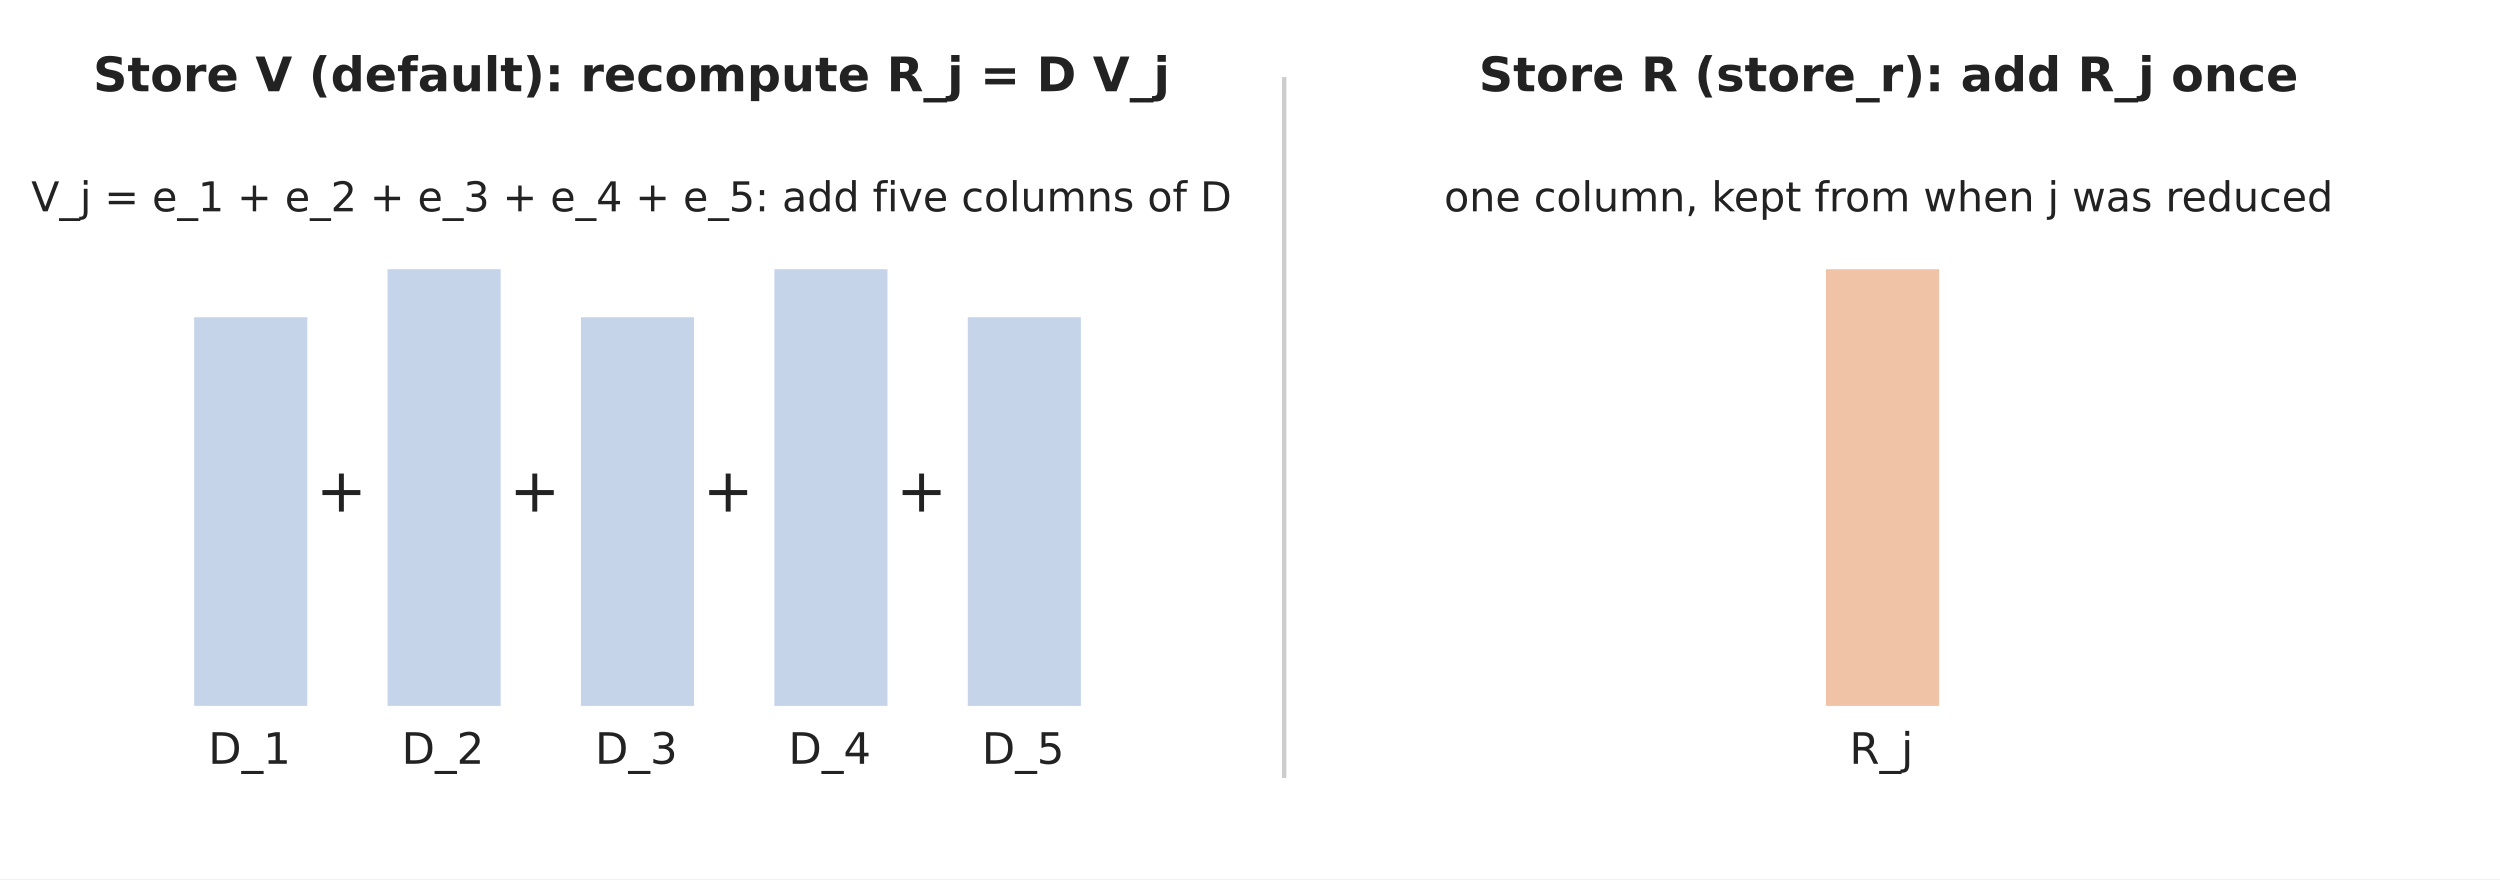
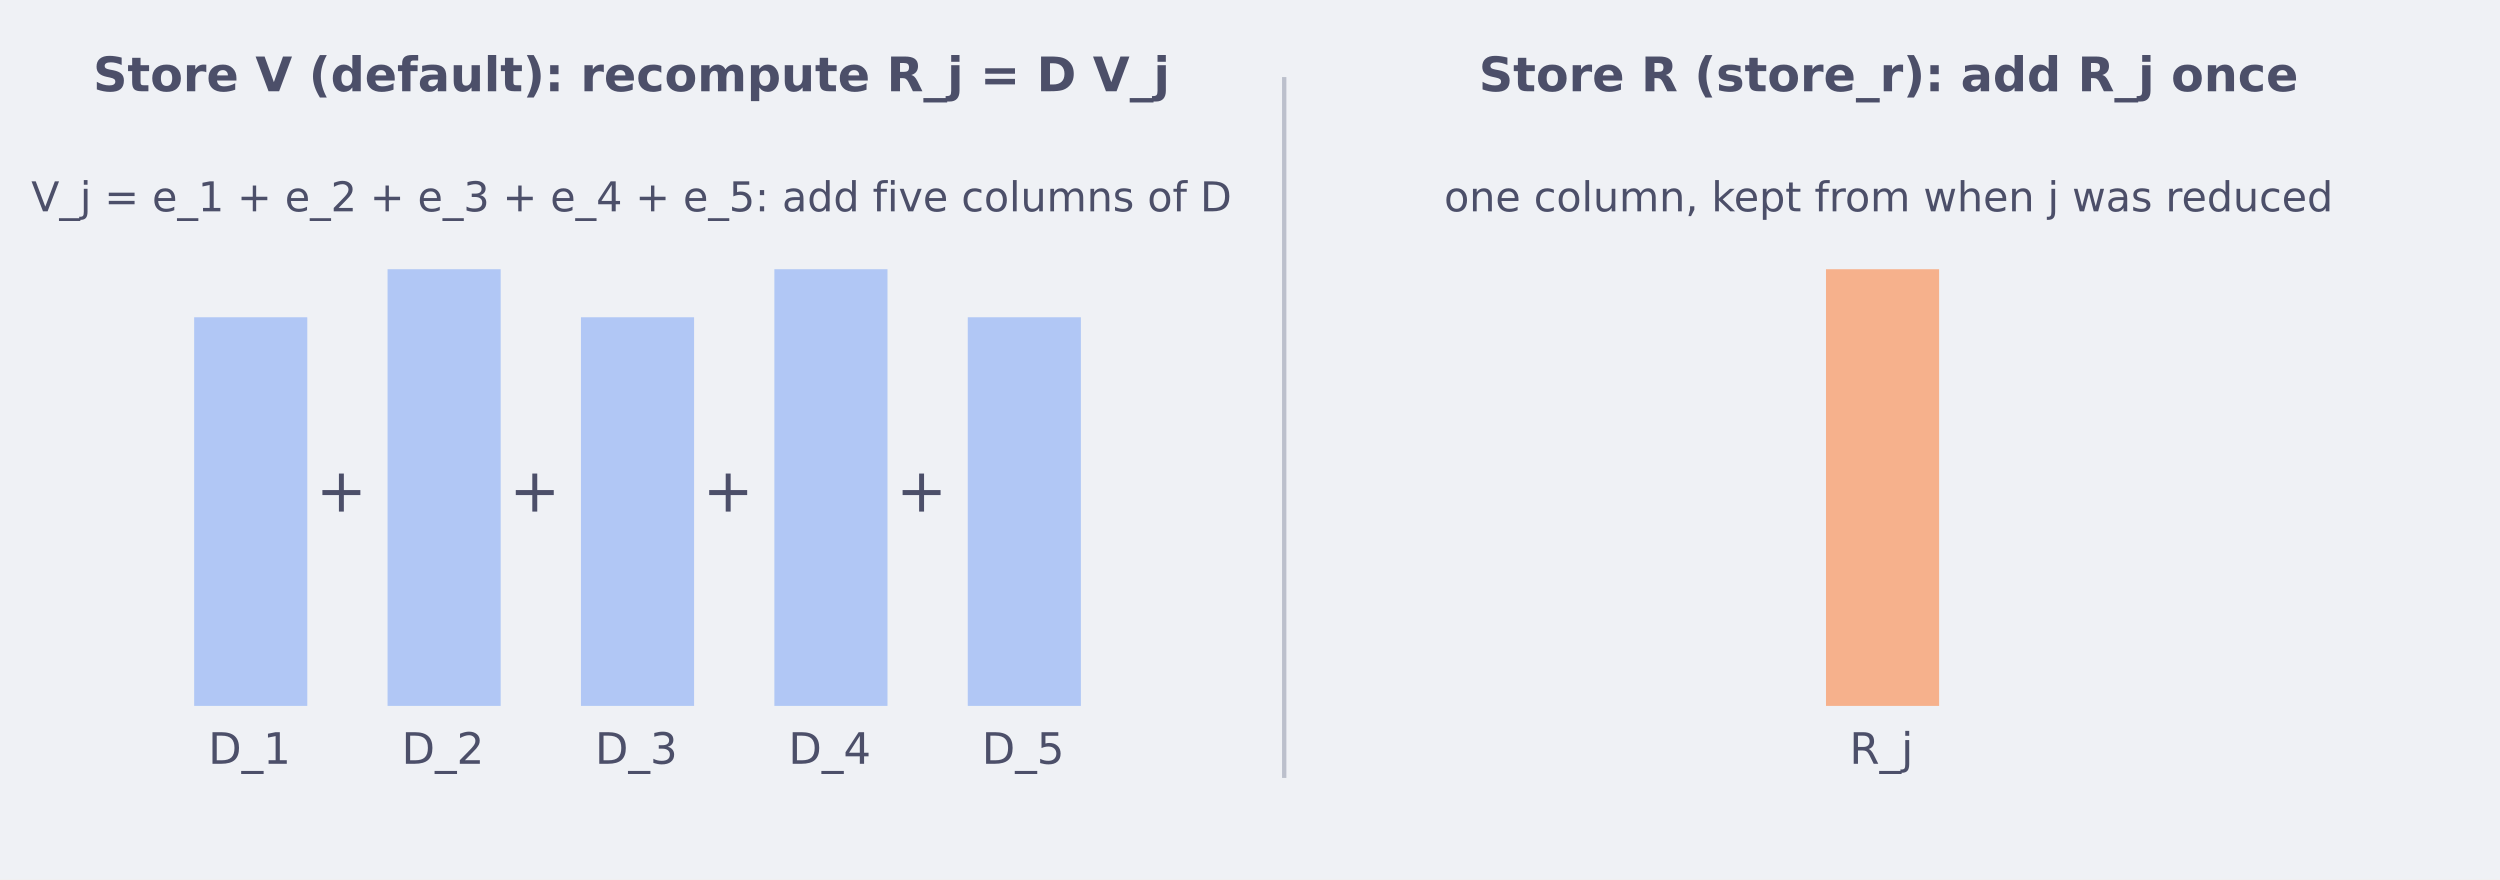
<svg xmlns="http://www.w3.org/2000/svg" width="577.033pt" height="202.896pt" viewBox="0 0 577.033 202.896" version="1.1">
  <defs>
    <style type="text/css">*{stroke-linejoin: round; stroke-linecap: butt}</style>
  </defs>
  <g id="figure_1">
    <g id="patch_1">
-       <path d="M 0 202.896  L 577.033 202.896  L 577.033 -0  L 0 -0  z " style="fill: #ffffff" />
+       <path d="M 0 202.896  L 577.033 202.896  L 577.033 -0  L 0 -0  z " style="fill: #eff1f5" />
    </g>
    <g id="axes_1">
      <g id="patch_2">
-         <path d="M 45.313 162.432  L 70.423 162.432  L 70.423 73.728  L 45.313 73.728  z " clip-path="url(#pfa6c6d7a49)" style="fill: #3b6fb6; opacity: 0.3; stroke: #3b6fb6; stroke-linejoin: miter" />
+         <path d="M 45.313 162.432  L 70.423 162.432  L 70.423 73.728  L 45.313 73.728  z " clip-path="url(#pfa6c6d7a49)" style="fill: #1e66f5; opacity: 0.3; stroke: #1e66f5; stroke-linejoin: miter" />
      </g>
      <g id="patch_3">
-         <path d="M 89.953 162.432  L 115.063 162.432  L 115.063 62.64  L 89.953 62.64  z " clip-path="url(#pfa6c6d7a49)" style="fill: #3b6fb6; opacity: 0.3; stroke: #3b6fb6; stroke-linejoin: miter" />
+         <path d="M 89.953 162.432  L 115.063 162.432  L 115.063 62.64  L 89.953 62.64  z " clip-path="url(#pfa6c6d7a49)" style="fill: #1e66f5; opacity: 0.3; stroke: #1e66f5; stroke-linejoin: miter" />
      </g>
      <g id="patch_4">
-         <path d="M 134.593 162.432  L 159.703 162.432  L 159.703 73.728  L 134.593 73.728  z " clip-path="url(#pfa6c6d7a49)" style="fill: #3b6fb6; opacity: 0.3; stroke: #3b6fb6; stroke-linejoin: miter" />
+         <path d="M 134.593 162.432  L 159.703 162.432  L 159.703 73.728  L 134.593 73.728  z " clip-path="url(#pfa6c6d7a49)" style="fill: #1e66f5; opacity: 0.3; stroke: #1e66f5; stroke-linejoin: miter" />
      </g>
      <g id="patch_5">
-         <path d="M 179.233 162.432  L 204.343 162.432  L 204.343 62.64  L 179.233 62.64  z " clip-path="url(#pfa6c6d7a49)" style="fill: #3b6fb6; opacity: 0.3; stroke: #3b6fb6; stroke-linejoin: miter" />
+         <path d="M 179.233 162.432  L 204.343 162.432  L 204.343 62.64  L 179.233 62.64  z " clip-path="url(#pfa6c6d7a49)" style="fill: #1e66f5; opacity: 0.3; stroke: #1e66f5; stroke-linejoin: miter" />
      </g>
      <g id="patch_6">
-         <path d="M 223.873 162.432  L 248.983 162.432  L 248.983 73.728  L 223.873 73.728  z " clip-path="url(#pfa6c6d7a49)" style="fill: #3b6fb6; opacity: 0.3; stroke: #3b6fb6; stroke-linejoin: miter" />
+         <path d="M 223.873 162.432  L 248.983 162.432  L 248.983 73.728  L 223.873 73.728  z " clip-path="url(#pfa6c6d7a49)" style="fill: #1e66f5; opacity: 0.3; stroke: #1e66f5; stroke-linejoin: miter" />
      </g>
      <g id="patch_7">
-         <path d="M 421.963 162.432  L 447.073 162.432  L 447.073 62.64  L 421.963 62.64  z " clip-path="url(#pfa6c6d7a49)" style="fill: #e07b39; opacity: 0.45; stroke: #e07b39; stroke-linejoin: miter" />
+         <path d="M 421.963 162.432  L 447.073 162.432  L 447.073 62.64  L 421.963 62.64  z " clip-path="url(#pfa6c6d7a49)" style="fill: #fe640b; opacity: 0.45; stroke: #fe640b; stroke-linejoin: miter" />
      </g>
      <g id="line2d_1">
-         <path d="M 296.413 179.064  L 296.413 18.288  " clip-path="url(#pfa6c6d7a49)" style="fill: none; stroke: #cccccc; stroke-linecap: square" />
+         <path d="M 296.413 179.064  L 296.413 18.288  " clip-path="url(#pfa6c6d7a49)" style="fill: none; stroke: #bcc0cc; stroke-linecap: square" />
      </g>
      <g id="text_1">
-         <text style="font-weight: 700; font-size: 11px; font-family: 'DejaVu Sans'; text-anchor: middle; fill: #222222" x="145.753" y="21.06" transform="rotate(-0 145.753 21.06)">Store V (default): recompute R_j = D V_j</text>
+         <text style="font-weight: 700; font-size: 11px; font-family: 'DejaVu Sans'; text-anchor: middle; fill: #4c4f69" x="145.753" y="21.06" transform="rotate(-0 145.753 21.06)">Store V (default): recompute R_j = D V_j</text>
      </g>
      <g id="text_2">
-         <text style="font-size: 10px; font-family: 'DejaVu Sans'; text-anchor: middle; fill: #222222" x="57.589" y="176.292" transform="rotate(-0 57.58905 176.292)">D_1</text>
+         <text style="font-size: 10px; font-family: 'DejaVu Sans'; text-anchor: middle; fill: #4c4f69" x="57.589" y="176.292" transform="rotate(-0 57.58905 176.292)">D_1</text>
      </g>
      <g id="text_3">
-         <text style="font-size: 10px; font-family: 'DejaVu Sans'; text-anchor: middle; fill: #222222" x="102.229" y="176.292" transform="rotate(-0 102.229 176.292)">D_2</text>
+         <text style="font-size: 10px; font-family: 'DejaVu Sans'; text-anchor: middle; fill: #4c4f69" x="102.229" y="176.292" transform="rotate(-0 102.229 176.292)">D_2</text>
      </g>
      <g id="text_4">
-         <text style="font-size: 14px; font-family: 'DejaVu Sans'; text-anchor: middle; fill: #222222" x="78.793" y="118.08" transform="rotate(-0 78.79305 118.08)">+</text>
+         <text style="font-size: 14px; font-family: 'DejaVu Sans'; text-anchor: middle; fill: #4c4f69" x="78.793" y="118.08" transform="rotate(-0 78.79305 118.08)">+</text>
      </g>
      <g id="text_5">
-         <text style="font-size: 10px; font-family: 'DejaVu Sans'; text-anchor: middle; fill: #222222" x="146.869" y="176.292" transform="rotate(-0 146.869 176.292)">D_3</text>
+         <text style="font-size: 10px; font-family: 'DejaVu Sans'; text-anchor: middle; fill: #4c4f69" x="146.869" y="176.292" transform="rotate(-0 146.869 176.292)">D_3</text>
      </g>
      <g id="text_6">
-         <text style="font-size: 14px; font-family: 'DejaVu Sans'; text-anchor: middle; fill: #222222" x="123.433" y="118.08" transform="rotate(-0 123.433 118.08)">+</text>
+         <text style="font-size: 14px; font-family: 'DejaVu Sans'; text-anchor: middle; fill: #4c4f69" x="123.433" y="118.08" transform="rotate(-0 123.433 118.08)">+</text>
      </g>
      <g id="text_7">
-         <text style="font-size: 10px; font-family: 'DejaVu Sans'; text-anchor: middle; fill: #222222" x="191.509" y="176.292" transform="rotate(-0 191.509 176.292)">D_4</text>
+         <text style="font-size: 10px; font-family: 'DejaVu Sans'; text-anchor: middle; fill: #4c4f69" x="191.509" y="176.292" transform="rotate(-0 191.509 176.292)">D_4</text>
      </g>
      <g id="text_8">
-         <text style="font-size: 14px; font-family: 'DejaVu Sans'; text-anchor: middle; fill: #222222" x="168.073" y="118.08" transform="rotate(-0 168.073 118.08)">+</text>
+         <text style="font-size: 14px; font-family: 'DejaVu Sans'; text-anchor: middle; fill: #4c4f69" x="168.073" y="118.08" transform="rotate(-0 168.073 118.08)">+</text>
      </g>
      <g id="text_9">
-         <text style="font-size: 10px; font-family: 'DejaVu Sans'; text-anchor: middle; fill: #222222" x="236.149" y="176.292" transform="rotate(-0 236.149 176.292)">D_5</text>
+         <text style="font-size: 10px; font-family: 'DejaVu Sans'; text-anchor: middle; fill: #4c4f69" x="236.149" y="176.292" transform="rotate(-0 236.149 176.292)">D_5</text>
      </g>
      <g id="text_10">
-         <text style="font-size: 14px; font-family: 'DejaVu Sans'; text-anchor: middle; fill: #222222" x="212.713" y="118.08" transform="rotate(-0 212.713 118.08)">+</text>
+         <text style="font-size: 14px; font-family: 'DejaVu Sans'; text-anchor: middle; fill: #4c4f69" x="212.713" y="118.08" transform="rotate(-0 212.713 118.08)">+</text>
      </g>
      <g id="text_11">
-         <text style="font-size: 9.5px; font-family: 'DejaVu Sans'; text-anchor: middle; fill: #222222" x="145.753" y="48.78" transform="rotate(-0 145.753 48.78)">V_j = e_1 + e_2 + e_3 + e_4 + e_5: add five columns of D</text>
+         <text style="font-size: 9.5px; font-family: 'DejaVu Sans'; text-anchor: middle; fill: #4c4f69" x="145.753" y="48.78" transform="rotate(-0 145.753 48.78)">V_j = e_1 + e_2 + e_3 + e_4 + e_5: add five columns of D</text>
      </g>
      <g id="text_12">
-         <text style="font-weight: 700; font-size: 11px; font-family: 'DejaVu Sans'; text-anchor: middle; fill: #222222" x="435.913" y="21.06" transform="rotate(-0 435.913 21.06)">Store R (store_r): add R_j once</text>
+         <text style="font-weight: 700; font-size: 11px; font-family: 'DejaVu Sans'; text-anchor: middle; fill: #4c4f69" x="435.913" y="21.06" transform="rotate(-0 435.913 21.06)">Store R (store_r): add R_j once</text>
      </g>
      <g id="text_13">
-         <text style="font-size: 10px; font-family: 'DejaVu Sans'; text-anchor: middle; fill: #222222" x="434.239" y="176.292" transform="rotate(-0 434.239 176.292)">R_j</text>
+         <text style="font-size: 10px; font-family: 'DejaVu Sans'; text-anchor: middle; fill: #4c4f69" x="434.239" y="176.292" transform="rotate(-0 434.239 176.292)">R_j</text>
      </g>
      <g id="text_14">
-         <text style="font-size: 9.5px; font-family: 'DejaVu Sans'; text-anchor: middle; fill: #222222" x="435.913" y="48.78" transform="rotate(-0 435.913 48.78)">one column, kept from when j was reduced</text>
+         <text style="font-size: 9.5px; font-family: 'DejaVu Sans'; text-anchor: middle; fill: #4c4f69" x="435.913" y="48.78" transform="rotate(-0 435.913 48.78)">one column, kept from when j was reduced</text>
      </g>
    </g>
  </g>
  <defs>
    <clipPath id="pfa6c6d7a49">
      <rect x="11.833" y="7.2" width="558" height="188.496" />
    </clipPath>
  </defs>
</svg>
